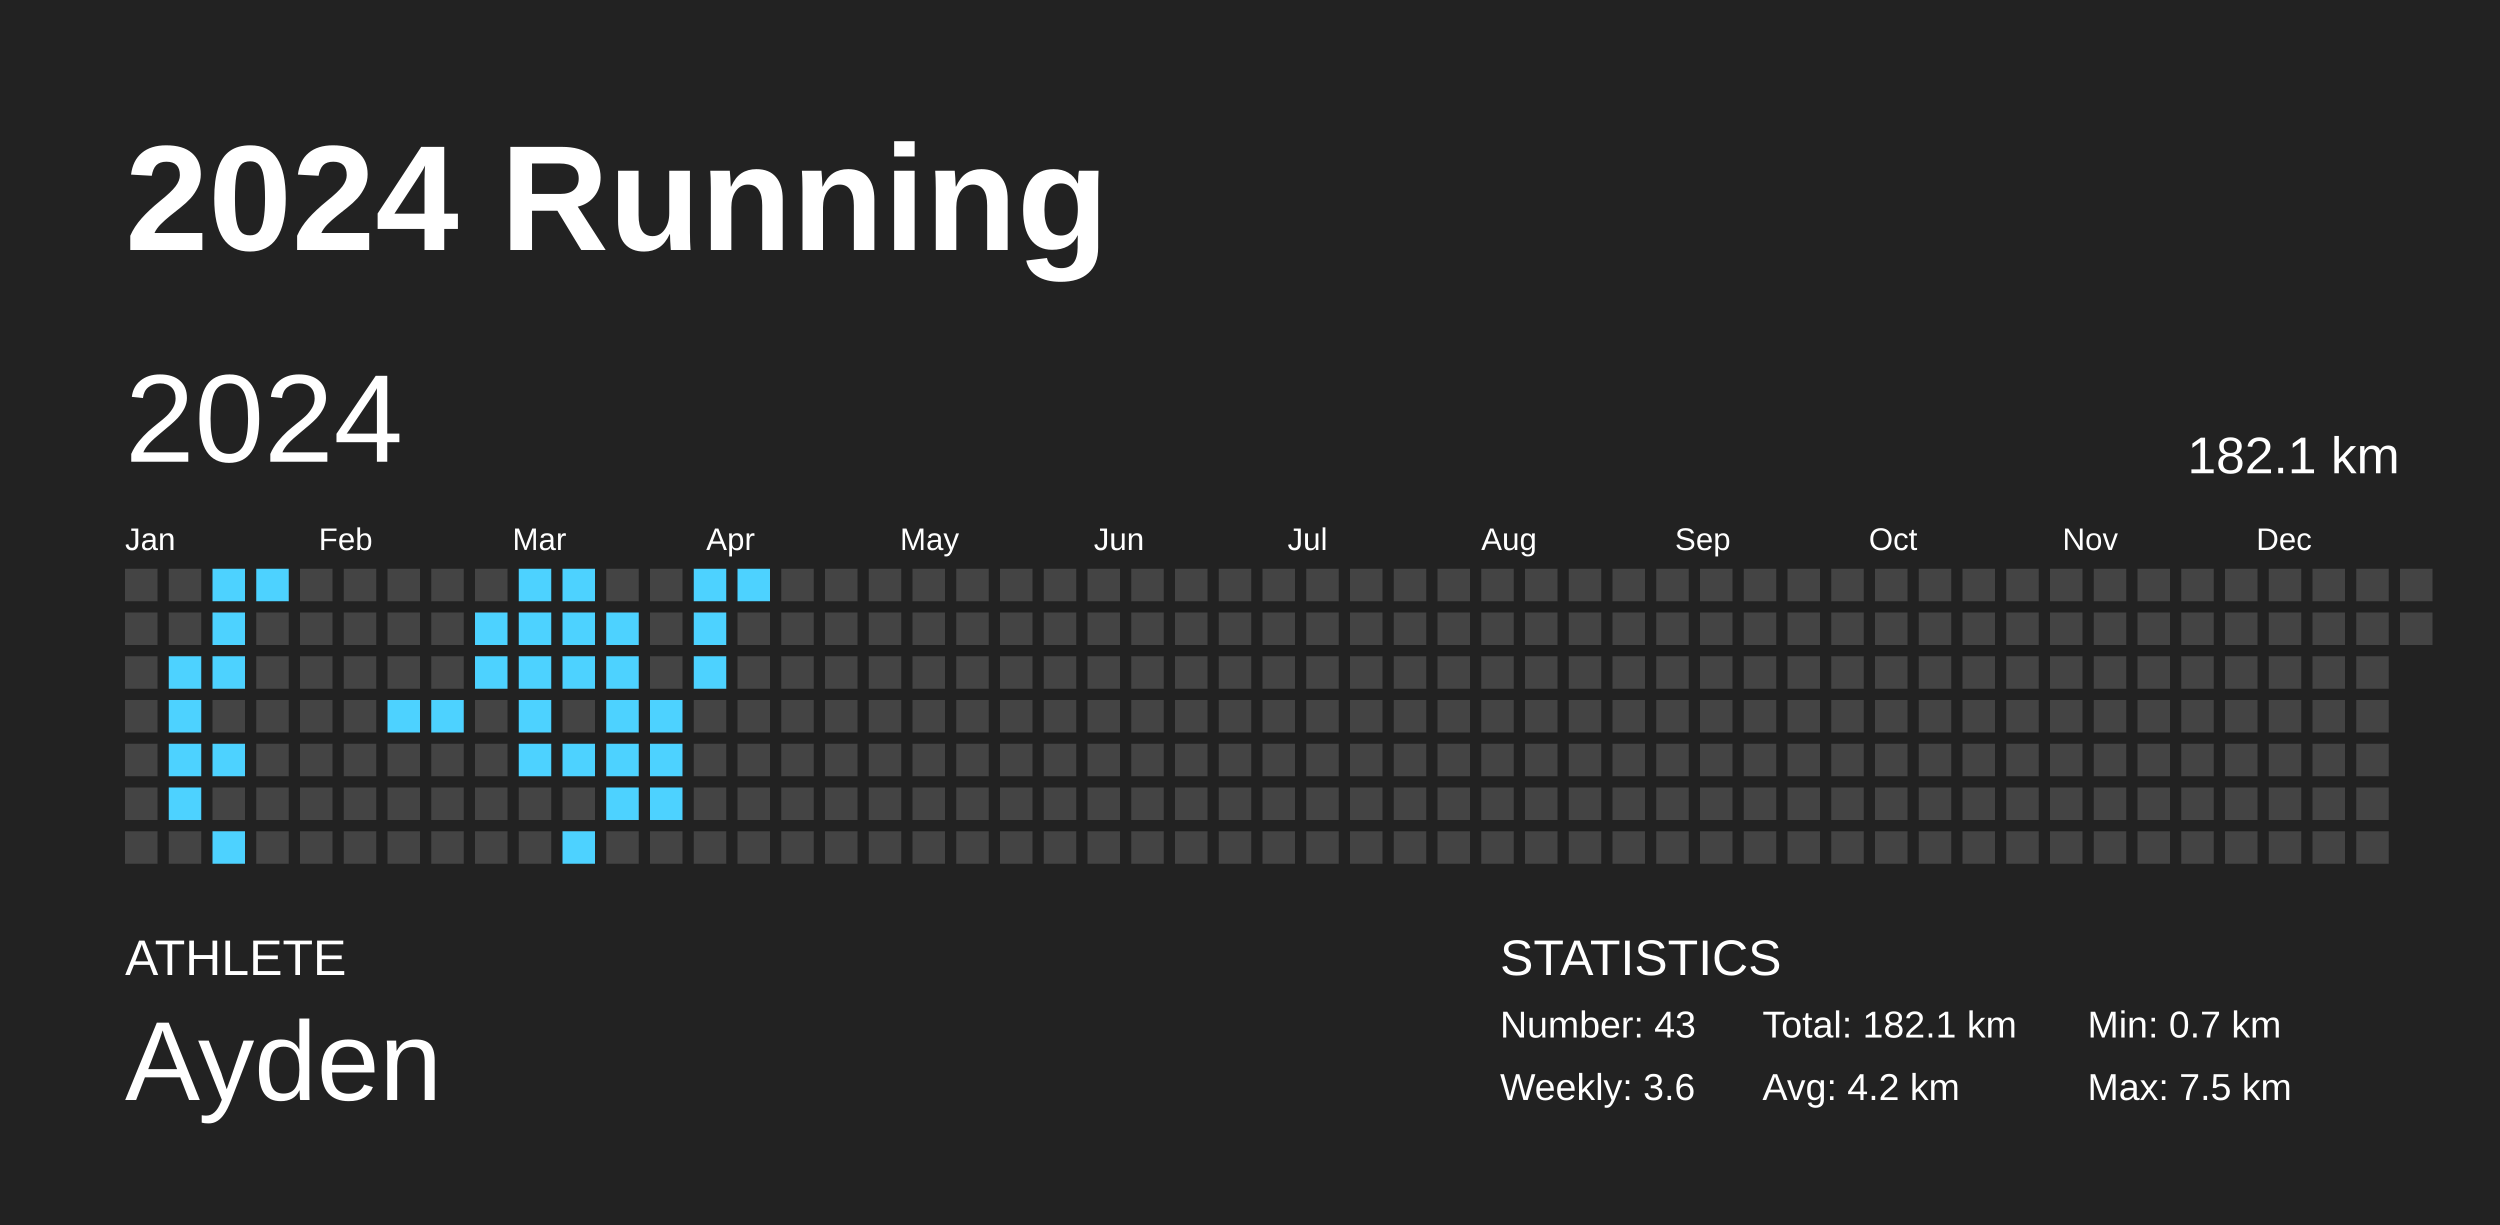
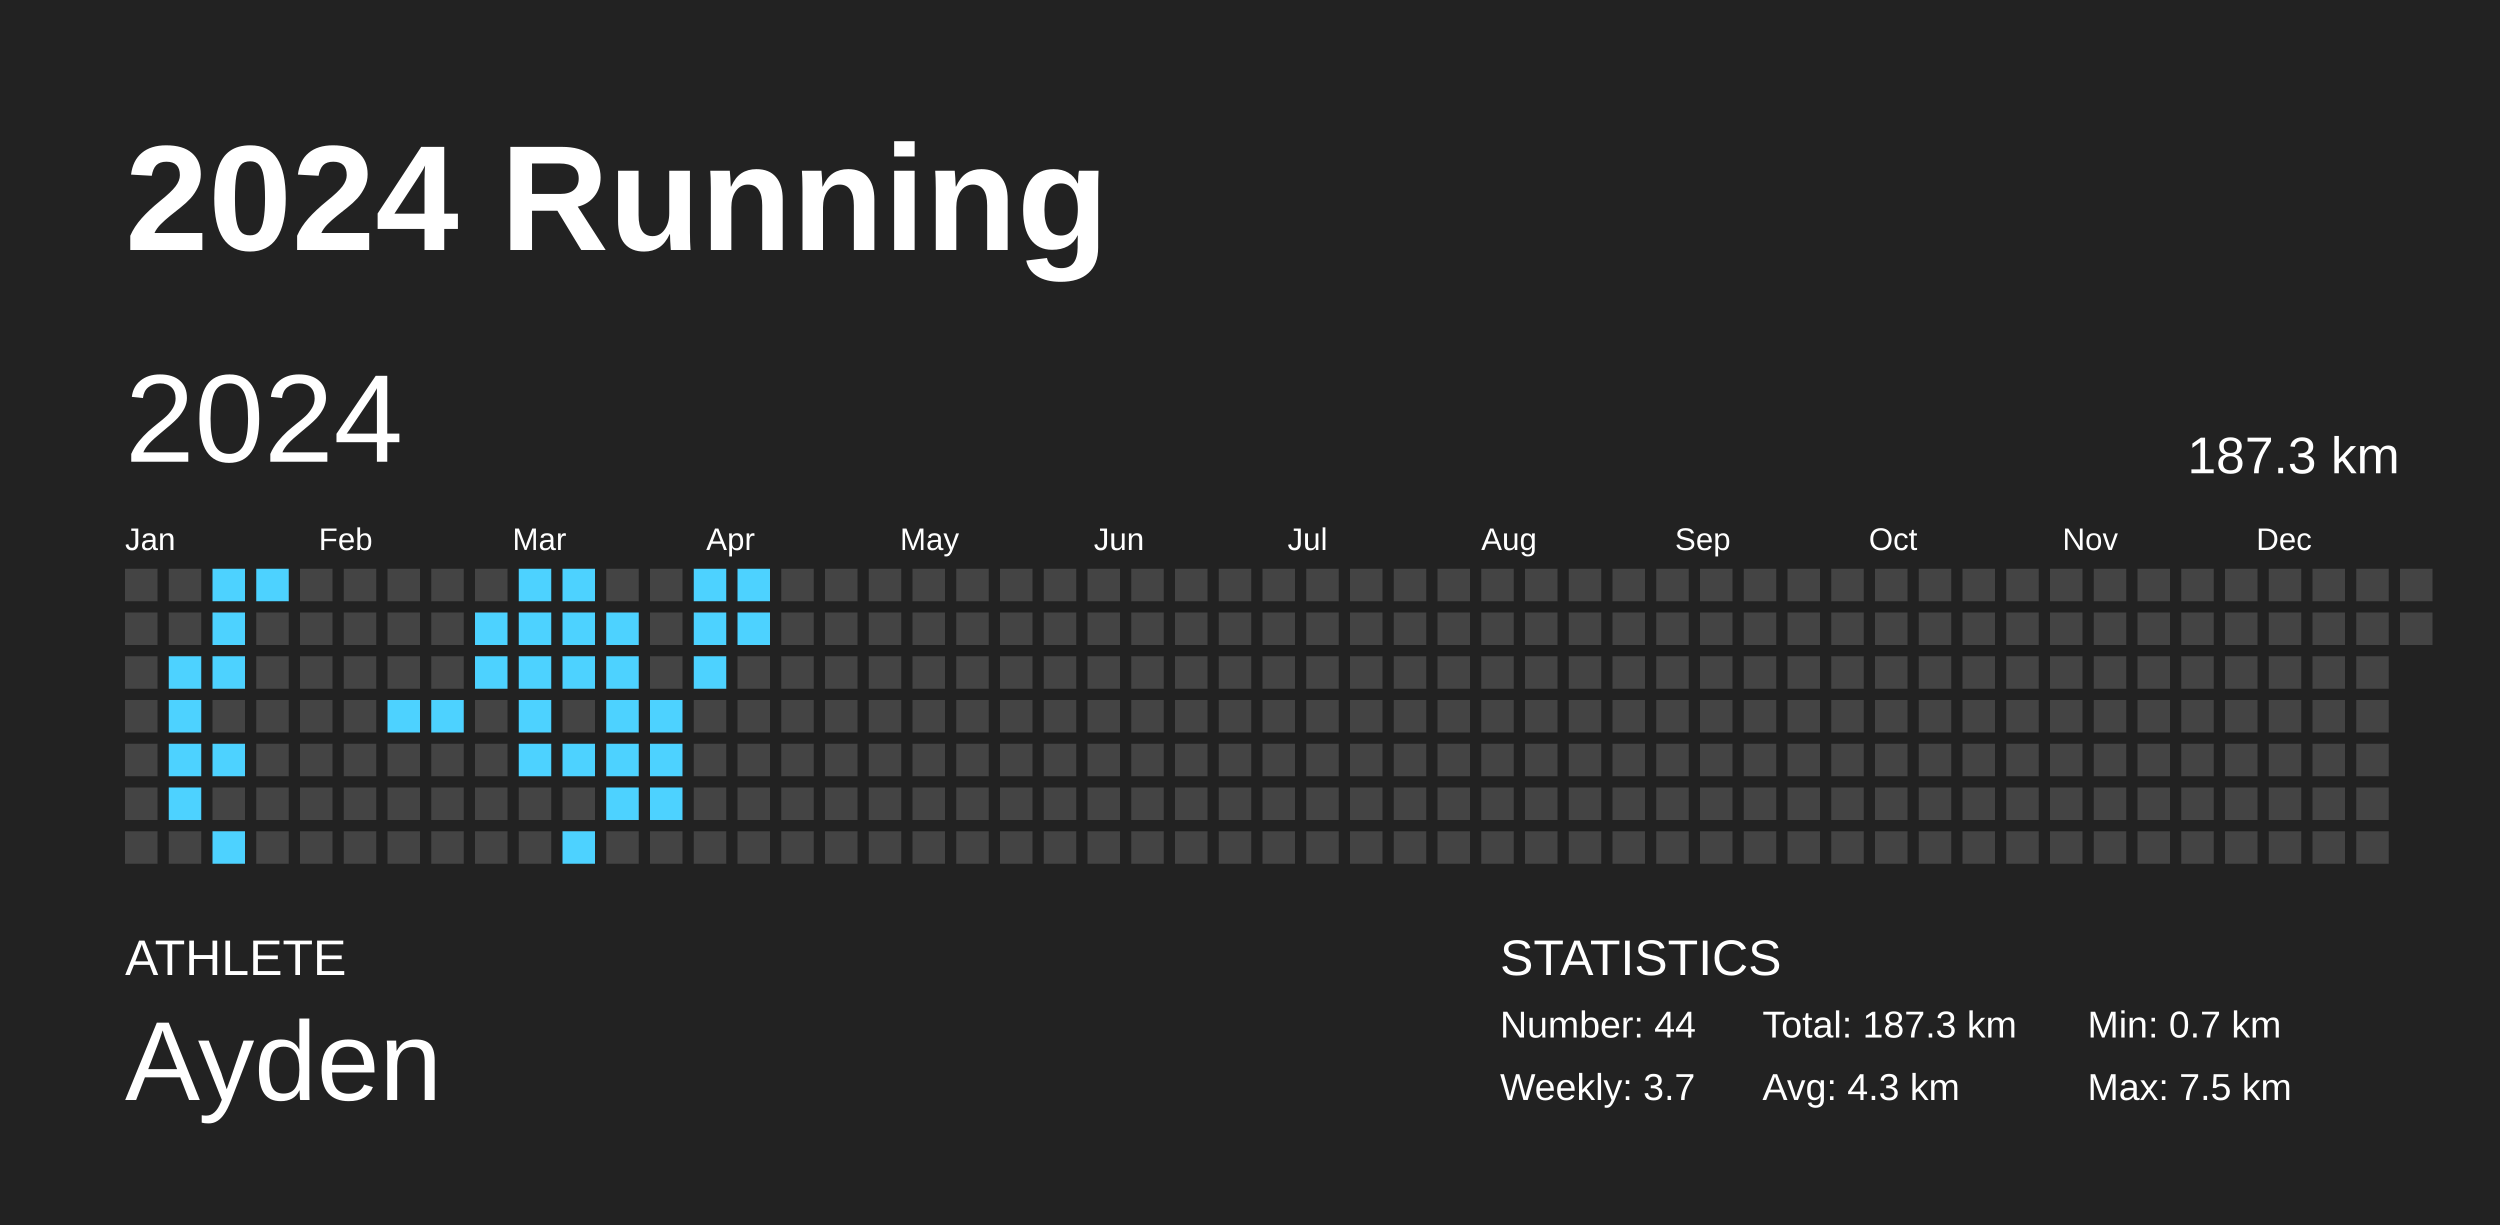
<svg xmlns="http://www.w3.org/2000/svg" baseProfile="full" height="98mm" version="1.1" viewBox="0,0,200,98" width="200mm">
  <defs />
  <rect fill="#222222" height="98" width="200" x="0" y="0" />
  <text fill="#FFFFFF" style="font-size:12px; font-family:Arial; font-weight:bold;" x="10" y="20">2024 Running</text>
  <text fill="#FFFFFF" style="font-size:4px; font-family:Arial" x="10" y="78">ATHLETE</text>
  <text fill="#FFFFFF" style="font-size:9px; font-family:Arial" x="10" y="88">Ayden</text>
  <text fill="#FFFFFF" style="font-size:4px; font-family:Arial" x="120" y="78">STATISTICS</text>
-   <text fill="#FFFFFF" style="font-size:3px; font-family:Arial" x="120" y="83">Number: 43</text>
-   <text fill="#FFFFFF" style="font-size:3px; font-family:Arial" x="120" y="88">Weekly: 3.6</text>
-   <text fill="#FFFFFF" style="font-size:3px; font-family:Arial" x="141" y="83">Total: 182.1 km</text>
-   <text fill="#FFFFFF" style="font-size:3px; font-family:Arial" x="141" y="88">Avg: 4.2 km</text>
+   <text fill="#FFFFFF" style="font-size:3px; font-family:Arial" x="120" y="83">Number: 44</text>
+   <text fill="#FFFFFF" style="font-size:3px; font-family:Arial" x="120" y="88">Weekly: 3.7</text>
+   <text fill="#FFFFFF" style="font-size:3px; font-family:Arial" x="141" y="83">Total: 187.3 km</text>
+   <text fill="#FFFFFF" style="font-size:3px; font-family:Arial" x="141" y="88">Avg: 4.3 km</text>
  <text fill="#FFFFFF" style="font-size:3px; font-family:Arial" x="167" y="83">Min: 0.7 km</text>
  <text fill="#FFFFFF" style="font-size:3px; font-family:Arial" x="167" y="88">Max: 7.5 km</text>
  <text dominant-baseline="hanging" fill="#FFFFFF" style="font-size:10.0px; font-family:Arial;" x="10" y="30">2024</text>
-   <text dominant-baseline="hanging" fill="#FFFFFF" style="font-size:4.125px; font-family:Arial;" x="175" y="35">182.1 km</text>
+   <text dominant-baseline="hanging" fill="#FFFFFF" style="font-size:4.125px; font-family:Arial;" x="175" y="35">187.3 km</text>
  <text fill="#FFFFFF" style="font-size:2.5px; font-family:Arial" x="10.0" y="44">Jan</text>
  <text fill="#FFFFFF" style="font-size:2.5px; font-family:Arial" x="25.5" y="44">Feb</text>
  <text fill="#FFFFFF" style="font-size:2.5px; font-family:Arial" x="41.0" y="44">Mar</text>
  <text fill="#FFFFFF" style="font-size:2.5px; font-family:Arial" x="56.5" y="44">Apr</text>
  <text fill="#FFFFFF" style="font-size:2.5px; font-family:Arial" x="72.0" y="44">May</text>
  <text fill="#FFFFFF" style="font-size:2.5px; font-family:Arial" x="87.5" y="44">Jun</text>
  <text fill="#FFFFFF" style="font-size:2.5px; font-family:Arial" x="103.0" y="44">Jul</text>
  <text fill="#FFFFFF" style="font-size:2.5px; font-family:Arial" x="118.5" y="44">Aug</text>
  <text fill="#FFFFFF" style="font-size:2.5px; font-family:Arial" x="134.0" y="44">Sep</text>
  <text fill="#FFFFFF" style="font-size:2.5px; font-family:Arial" x="149.5" y="44">Oct</text>
  <text fill="#FFFFFF" style="font-size:2.5px; font-family:Arial" x="165.0" y="44">Nov</text>
  <text fill="#FFFFFF" style="font-size:2.5px; font-family:Arial" x="180.5" y="44">Dec</text>
  <rect fill="#444444" height="2.6" width="2.6" x="10.0" y="45.5" />
  <rect fill="#444444" height="2.6" width="2.6" x="10.0" y="49.0" />
  <rect fill="#444444" height="2.6" width="2.6" x="10.0" y="52.5" />
  <rect fill="#444444" height="2.6" width="2.6" x="10.0" y="56.0" />
  <rect fill="#444444" height="2.6" width="2.6" x="10.0" y="59.5" />
  <rect fill="#444444" height="2.6" width="2.6" x="10.0" y="63.0" />
  <rect fill="#444444" height="2.6" width="2.6" x="10.0" y="66.5" />
  <rect fill="#444444" height="2.6" width="2.6" x="13.5" y="45.5" />
  <rect fill="#444444" height="2.6" width="2.6" x="13.5" y="49.0" />
  <rect fill="#4dd2ff" height="2.6" width="2.6" x="13.5" y="52.5" />
  <rect fill="#4dd2ff" height="2.6" width="2.6" x="13.5" y="56.0" />
  <rect fill="#4dd2ff" height="2.6" width="2.6" x="13.5" y="59.5" />
  <rect fill="#4dd2ff" height="2.6" width="2.6" x="13.5" y="63.0" />
  <rect fill="#444444" height="2.6" width="2.6" x="13.5" y="66.5" />
  <rect fill="#4dd2ff" height="2.6" width="2.6" x="17.0" y="45.5" />
  <rect fill="#4dd2ff" height="2.6" width="2.6" x="17.0" y="49.0" />
  <rect fill="#4dd2ff" height="2.6" width="2.6" x="17.0" y="52.5" />
  <rect fill="#444444" height="2.6" width="2.6" x="17.0" y="56.0" />
  <rect fill="#4dd2ff" height="2.6" width="2.6" x="17.0" y="59.5" />
  <rect fill="#444444" height="2.6" width="2.6" x="17.0" y="63.0" />
  <rect fill="#4dd2ff" height="2.6" width="2.6" x="17.0" y="66.5" />
  <rect fill="#4dd2ff" height="2.6" width="2.6" x="20.5" y="45.5" />
  <rect fill="#444444" height="2.6" width="2.6" x="20.5" y="49.0" />
  <rect fill="#444444" height="2.6" width="2.6" x="20.5" y="52.5" />
  <rect fill="#444444" height="2.6" width="2.6" x="20.5" y="56.0" />
  <rect fill="#444444" height="2.6" width="2.6" x="20.5" y="59.5" />
  <rect fill="#444444" height="2.6" width="2.6" x="20.5" y="63.0" />
  <rect fill="#444444" height="2.6" width="2.6" x="20.5" y="66.5" />
  <rect fill="#444444" height="2.6" width="2.6" x="24.0" y="45.5" />
  <rect fill="#444444" height="2.6" width="2.6" x="24.0" y="49.0" />
  <rect fill="#444444" height="2.6" width="2.6" x="24.0" y="52.5" />
  <rect fill="#444444" height="2.6" width="2.6" x="24.0" y="56.0" />
  <rect fill="#444444" height="2.6" width="2.6" x="24.0" y="59.5" />
  <rect fill="#444444" height="2.6" width="2.6" x="24.0" y="63.0" />
  <rect fill="#444444" height="2.6" width="2.6" x="24.0" y="66.5" />
  <rect fill="#444444" height="2.6" width="2.6" x="27.5" y="45.5" />
  <rect fill="#444444" height="2.6" width="2.6" x="27.5" y="49.0" />
  <rect fill="#444444" height="2.6" width="2.6" x="27.5" y="52.5" />
  <rect fill="#444444" height="2.6" width="2.6" x="27.5" y="56.0" />
  <rect fill="#444444" height="2.6" width="2.6" x="27.5" y="59.5" />
  <rect fill="#444444" height="2.6" width="2.6" x="27.5" y="63.0" />
  <rect fill="#444444" height="2.6" width="2.6" x="27.5" y="66.5" />
  <rect fill="#444444" height="2.6" width="2.6" x="31.0" y="45.5" />
  <rect fill="#444444" height="2.6" width="2.6" x="31.0" y="49.0" />
  <rect fill="#444444" height="2.6" width="2.6" x="31.0" y="52.5" />
  <rect fill="#4dd2ff" height="2.6" width="2.6" x="31.0" y="56.0" />
  <rect fill="#444444" height="2.6" width="2.6" x="31.0" y="59.5" />
  <rect fill="#444444" height="2.6" width="2.6" x="31.0" y="63.0" />
  <rect fill="#444444" height="2.6" width="2.6" x="31.0" y="66.5" />
  <rect fill="#444444" height="2.6" width="2.6" x="34.5" y="45.5" />
  <rect fill="#444444" height="2.6" width="2.6" x="34.5" y="49.0" />
  <rect fill="#444444" height="2.6" width="2.6" x="34.5" y="52.5" />
  <rect fill="#4dd2ff" height="2.6" width="2.6" x="34.5" y="56.0" />
  <rect fill="#444444" height="2.6" width="2.6" x="34.5" y="59.5" />
  <rect fill="#444444" height="2.6" width="2.6" x="34.5" y="63.0" />
  <rect fill="#444444" height="2.6" width="2.6" x="34.5" y="66.5" />
  <rect fill="#444444" height="2.6" width="2.6" x="38.0" y="45.5" />
  <rect fill="#4dd2ff" height="2.6" width="2.6" x="38.0" y="49.0" />
  <rect fill="#4dd2ff" height="2.6" width="2.6" x="38.0" y="52.5" />
  <rect fill="#444444" height="2.6" width="2.6" x="38.0" y="56.0" />
  <rect fill="#444444" height="2.6" width="2.6" x="38.0" y="59.5" />
  <rect fill="#444444" height="2.6" width="2.6" x="38.0" y="63.0" />
  <rect fill="#444444" height="2.6" width="2.6" x="38.0" y="66.5" />
  <rect fill="#4dd2ff" height="2.6" width="2.6" x="41.5" y="45.5" />
  <rect fill="#4dd2ff" height="2.6" width="2.6" x="41.5" y="49.0" />
  <rect fill="#4dd2ff" height="2.6" width="2.6" x="41.5" y="52.5" />
  <rect fill="#4dd2ff" height="2.6" width="2.6" x="41.5" y="56.0" />
  <rect fill="#4dd2ff" height="2.6" width="2.6" x="41.5" y="59.5" />
  <rect fill="#444444" height="2.6" width="2.6" x="41.5" y="63.0" />
  <rect fill="#444444" height="2.6" width="2.6" x="41.5" y="66.5" />
  <rect fill="#4dd2ff" height="2.6" width="2.6" x="45.0" y="45.5" />
  <rect fill="#4dd2ff" height="2.6" width="2.6" x="45.0" y="49.0" />
  <rect fill="#4dd2ff" height="2.6" width="2.6" x="45.0" y="52.5" />
  <rect fill="#444444" height="2.6" width="2.6" x="45.0" y="56.0" />
  <rect fill="#4dd2ff" height="2.6" width="2.6" x="45.0" y="59.5" />
  <rect fill="#444444" height="2.6" width="2.6" x="45.0" y="63.0" />
  <rect fill="#4dd2ff" height="2.6" width="2.6" x="45.0" y="66.5" />
  <rect fill="#444444" height="2.6" width="2.6" x="48.5" y="45.5" />
  <rect fill="#4dd2ff" height="2.6" width="2.6" x="48.5" y="49.0" />
  <rect fill="#4dd2ff" height="2.6" width="2.6" x="48.5" y="52.5" />
  <rect fill="#4dd2ff" height="2.6" width="2.6" x="48.5" y="56.0" />
  <rect fill="#4dd2ff" height="2.6" width="2.6" x="48.5" y="59.5" />
  <rect fill="#4dd2ff" height="2.6" width="2.6" x="48.5" y="63.0" />
  <rect fill="#444444" height="2.6" width="2.6" x="48.5" y="66.5" />
  <rect fill="#444444" height="2.6" width="2.6" x="52.0" y="45.5" />
  <rect fill="#444444" height="2.6" width="2.6" x="52.0" y="49.0" />
  <rect fill="#444444" height="2.6" width="2.6" x="52.0" y="52.5" />
  <rect fill="#4dd2ff" height="2.6" width="2.6" x="52.0" y="56.0" />
  <rect fill="#4dd2ff" height="2.6" width="2.6" x="52.0" y="59.5" />
  <rect fill="#4dd2ff" height="2.6" width="2.6" x="52.0" y="63.0" />
  <rect fill="#444444" height="2.6" width="2.6" x="52.0" y="66.5" />
  <rect fill="#4dd2ff" height="2.6" width="2.6" x="55.5" y="45.5" />
  <rect fill="#4dd2ff" height="2.6" width="2.6" x="55.5" y="49.0" />
  <rect fill="#4dd2ff" height="2.6" width="2.6" x="55.5" y="52.5" />
  <rect fill="#444444" height="2.6" width="2.6" x="55.5" y="56.0" />
  <rect fill="#444444" height="2.6" width="2.6" x="55.5" y="59.5" />
  <rect fill="#444444" height="2.6" width="2.6" x="55.5" y="63.0" />
  <rect fill="#444444" height="2.6" width="2.6" x="55.5" y="66.5" />
  <rect fill="#4dd2ff" height="2.6" width="2.6" x="59.0" y="45.5" />
-   <rect fill="#444444" height="2.6" width="2.6" x="59.0" y="49.0" />
+   <rect fill="#4dd2ff" height="2.6" width="2.6" x="59.0" y="49.0" />
  <rect fill="#444444" height="2.6" width="2.6" x="59.0" y="52.5" />
  <rect fill="#444444" height="2.6" width="2.6" x="59.0" y="56.0" />
  <rect fill="#444444" height="2.6" width="2.6" x="59.0" y="59.5" />
  <rect fill="#444444" height="2.6" width="2.6" x="59.0" y="63.0" />
  <rect fill="#444444" height="2.6" width="2.6" x="59.0" y="66.5" />
  <rect fill="#444444" height="2.6" width="2.6" x="62.5" y="45.5" />
  <rect fill="#444444" height="2.6" width="2.6" x="62.5" y="49.0" />
  <rect fill="#444444" height="2.6" width="2.6" x="62.5" y="52.5" />
  <rect fill="#444444" height="2.6" width="2.6" x="62.5" y="56.0" />
  <rect fill="#444444" height="2.6" width="2.6" x="62.5" y="59.5" />
  <rect fill="#444444" height="2.6" width="2.6" x="62.5" y="63.0" />
  <rect fill="#444444" height="2.6" width="2.6" x="62.5" y="66.5" />
  <rect fill="#444444" height="2.6" width="2.6" x="66.0" y="45.5" />
  <rect fill="#444444" height="2.6" width="2.6" x="66.0" y="49.0" />
  <rect fill="#444444" height="2.6" width="2.6" x="66.0" y="52.5" />
  <rect fill="#444444" height="2.6" width="2.6" x="66.0" y="56.0" />
  <rect fill="#444444" height="2.6" width="2.6" x="66.0" y="59.5" />
  <rect fill="#444444" height="2.6" width="2.6" x="66.0" y="63.0" />
  <rect fill="#444444" height="2.6" width="2.6" x="66.0" y="66.5" />
  <rect fill="#444444" height="2.6" width="2.6" x="69.5" y="45.5" />
  <rect fill="#444444" height="2.6" width="2.6" x="69.5" y="49.0" />
  <rect fill="#444444" height="2.6" width="2.6" x="69.5" y="52.5" />
  <rect fill="#444444" height="2.6" width="2.6" x="69.5" y="56.0" />
  <rect fill="#444444" height="2.6" width="2.6" x="69.5" y="59.5" />
  <rect fill="#444444" height="2.6" width="2.6" x="69.5" y="63.0" />
  <rect fill="#444444" height="2.6" width="2.6" x="69.5" y="66.5" />
  <rect fill="#444444" height="2.6" width="2.6" x="73.0" y="45.5" />
  <rect fill="#444444" height="2.6" width="2.6" x="73.0" y="49.0" />
  <rect fill="#444444" height="2.6" width="2.6" x="73.0" y="52.5" />
  <rect fill="#444444" height="2.6" width="2.6" x="73.0" y="56.0" />
  <rect fill="#444444" height="2.6" width="2.6" x="73.0" y="59.5" />
  <rect fill="#444444" height="2.6" width="2.6" x="73.0" y="63.0" />
  <rect fill="#444444" height="2.6" width="2.6" x="73.0" y="66.5" />
  <rect fill="#444444" height="2.6" width="2.6" x="76.5" y="45.5" />
  <rect fill="#444444" height="2.6" width="2.6" x="76.5" y="49.0" />
  <rect fill="#444444" height="2.6" width="2.6" x="76.5" y="52.5" />
  <rect fill="#444444" height="2.6" width="2.6" x="76.5" y="56.0" />
  <rect fill="#444444" height="2.6" width="2.6" x="76.5" y="59.5" />
  <rect fill="#444444" height="2.6" width="2.6" x="76.5" y="63.0" />
  <rect fill="#444444" height="2.6" width="2.6" x="76.5" y="66.5" />
  <rect fill="#444444" height="2.6" width="2.6" x="80.0" y="45.5" />
  <rect fill="#444444" height="2.6" width="2.6" x="80.0" y="49.0" />
  <rect fill="#444444" height="2.6" width="2.6" x="80.0" y="52.5" />
  <rect fill="#444444" height="2.6" width="2.6" x="80.0" y="56.0" />
  <rect fill="#444444" height="2.6" width="2.6" x="80.0" y="59.5" />
  <rect fill="#444444" height="2.6" width="2.6" x="80.0" y="63.0" />
  <rect fill="#444444" height="2.6" width="2.6" x="80.0" y="66.5" />
  <rect fill="#444444" height="2.6" width="2.6" x="83.5" y="45.5" />
  <rect fill="#444444" height="2.6" width="2.6" x="83.5" y="49.0" />
  <rect fill="#444444" height="2.6" width="2.6" x="83.5" y="52.5" />
  <rect fill="#444444" height="2.6" width="2.6" x="83.5" y="56.0" />
  <rect fill="#444444" height="2.6" width="2.6" x="83.5" y="59.5" />
  <rect fill="#444444" height="2.6" width="2.6" x="83.5" y="63.0" />
  <rect fill="#444444" height="2.6" width="2.6" x="83.5" y="66.5" />
  <rect fill="#444444" height="2.6" width="2.6" x="87.0" y="45.5" />
  <rect fill="#444444" height="2.6" width="2.6" x="87.0" y="49.0" />
  <rect fill="#444444" height="2.6" width="2.6" x="87.0" y="52.5" />
  <rect fill="#444444" height="2.6" width="2.6" x="87.0" y="56.0" />
  <rect fill="#444444" height="2.6" width="2.6" x="87.0" y="59.5" />
  <rect fill="#444444" height="2.6" width="2.6" x="87.0" y="63.0" />
  <rect fill="#444444" height="2.6" width="2.6" x="87.0" y="66.5" />
  <rect fill="#444444" height="2.6" width="2.6" x="90.5" y="45.5" />
  <rect fill="#444444" height="2.6" width="2.6" x="90.5" y="49.0" />
  <rect fill="#444444" height="2.6" width="2.6" x="90.5" y="52.5" />
  <rect fill="#444444" height="2.6" width="2.6" x="90.5" y="56.0" />
  <rect fill="#444444" height="2.6" width="2.6" x="90.5" y="59.5" />
  <rect fill="#444444" height="2.6" width="2.6" x="90.5" y="63.0" />
  <rect fill="#444444" height="2.6" width="2.6" x="90.5" y="66.5" />
  <rect fill="#444444" height="2.6" width="2.6" x="94.0" y="45.5" />
  <rect fill="#444444" height="2.6" width="2.6" x="94.0" y="49.0" />
  <rect fill="#444444" height="2.6" width="2.6" x="94.0" y="52.5" />
  <rect fill="#444444" height="2.6" width="2.6" x="94.0" y="56.0" />
  <rect fill="#444444" height="2.6" width="2.6" x="94.0" y="59.5" />
  <rect fill="#444444" height="2.6" width="2.6" x="94.0" y="63.0" />
  <rect fill="#444444" height="2.6" width="2.6" x="94.0" y="66.5" />
  <rect fill="#444444" height="2.6" width="2.6" x="97.5" y="45.5" />
  <rect fill="#444444" height="2.6" width="2.6" x="97.5" y="49.0" />
  <rect fill="#444444" height="2.6" width="2.6" x="97.5" y="52.5" />
  <rect fill="#444444" height="2.6" width="2.6" x="97.5" y="56.0" />
  <rect fill="#444444" height="2.6" width="2.6" x="97.5" y="59.5" />
  <rect fill="#444444" height="2.6" width="2.6" x="97.5" y="63.0" />
  <rect fill="#444444" height="2.6" width="2.6" x="97.5" y="66.5" />
  <rect fill="#444444" height="2.6" width="2.6" x="101.0" y="45.5" />
  <rect fill="#444444" height="2.6" width="2.6" x="101.0" y="49.0" />
  <rect fill="#444444" height="2.6" width="2.6" x="101.0" y="52.5" />
  <rect fill="#444444" height="2.6" width="2.6" x="101.0" y="56.0" />
  <rect fill="#444444" height="2.6" width="2.6" x="101.0" y="59.5" />
  <rect fill="#444444" height="2.6" width="2.6" x="101.0" y="63.0" />
  <rect fill="#444444" height="2.6" width="2.6" x="101.0" y="66.5" />
  <rect fill="#444444" height="2.6" width="2.6" x="104.5" y="45.5" />
  <rect fill="#444444" height="2.6" width="2.6" x="104.5" y="49.0" />
  <rect fill="#444444" height="2.6" width="2.6" x="104.5" y="52.5" />
  <rect fill="#444444" height="2.6" width="2.6" x="104.5" y="56.0" />
  <rect fill="#444444" height="2.6" width="2.6" x="104.5" y="59.5" />
  <rect fill="#444444" height="2.6" width="2.6" x="104.5" y="63.0" />
  <rect fill="#444444" height="2.6" width="2.6" x="104.5" y="66.5" />
  <rect fill="#444444" height="2.6" width="2.6" x="108.0" y="45.5" />
  <rect fill="#444444" height="2.6" width="2.6" x="108.0" y="49.0" />
  <rect fill="#444444" height="2.6" width="2.6" x="108.0" y="52.5" />
  <rect fill="#444444" height="2.6" width="2.6" x="108.0" y="56.0" />
  <rect fill="#444444" height="2.6" width="2.6" x="108.0" y="59.5" />
  <rect fill="#444444" height="2.6" width="2.6" x="108.0" y="63.0" />
  <rect fill="#444444" height="2.6" width="2.6" x="108.0" y="66.5" />
  <rect fill="#444444" height="2.6" width="2.6" x="111.5" y="45.5" />
  <rect fill="#444444" height="2.6" width="2.6" x="111.5" y="49.0" />
  <rect fill="#444444" height="2.6" width="2.6" x="111.5" y="52.5" />
  <rect fill="#444444" height="2.6" width="2.6" x="111.5" y="56.0" />
  <rect fill="#444444" height="2.6" width="2.6" x="111.5" y="59.5" />
  <rect fill="#444444" height="2.6" width="2.6" x="111.5" y="63.0" />
  <rect fill="#444444" height="2.6" width="2.6" x="111.5" y="66.5" />
  <rect fill="#444444" height="2.6" width="2.6" x="115.0" y="45.5" />
  <rect fill="#444444" height="2.6" width="2.6" x="115.0" y="49.0" />
  <rect fill="#444444" height="2.6" width="2.6" x="115.0" y="52.5" />
  <rect fill="#444444" height="2.6" width="2.6" x="115.0" y="56.0" />
  <rect fill="#444444" height="2.6" width="2.6" x="115.0" y="59.5" />
  <rect fill="#444444" height="2.6" width="2.6" x="115.0" y="63.0" />
  <rect fill="#444444" height="2.6" width="2.6" x="115.0" y="66.5" />
  <rect fill="#444444" height="2.6" width="2.6" x="118.5" y="45.5" />
  <rect fill="#444444" height="2.6" width="2.6" x="118.5" y="49.0" />
  <rect fill="#444444" height="2.6" width="2.6" x="118.5" y="52.5" />
  <rect fill="#444444" height="2.6" width="2.6" x="118.5" y="56.0" />
  <rect fill="#444444" height="2.6" width="2.6" x="118.5" y="59.5" />
  <rect fill="#444444" height="2.6" width="2.6" x="118.5" y="63.0" />
  <rect fill="#444444" height="2.6" width="2.6" x="118.5" y="66.5" />
  <rect fill="#444444" height="2.6" width="2.6" x="122.0" y="45.5" />
  <rect fill="#444444" height="2.6" width="2.6" x="122.0" y="49.0" />
  <rect fill="#444444" height="2.6" width="2.6" x="122.0" y="52.5" />
  <rect fill="#444444" height="2.6" width="2.6" x="122.0" y="56.0" />
  <rect fill="#444444" height="2.6" width="2.6" x="122.0" y="59.5" />
  <rect fill="#444444" height="2.6" width="2.6" x="122.0" y="63.0" />
  <rect fill="#444444" height="2.6" width="2.6" x="122.0" y="66.5" />
  <rect fill="#444444" height="2.6" width="2.6" x="125.5" y="45.5" />
  <rect fill="#444444" height="2.6" width="2.6" x="125.5" y="49.0" />
  <rect fill="#444444" height="2.6" width="2.6" x="125.5" y="52.5" />
  <rect fill="#444444" height="2.6" width="2.6" x="125.5" y="56.0" />
  <rect fill="#444444" height="2.6" width="2.6" x="125.5" y="59.5" />
  <rect fill="#444444" height="2.6" width="2.6" x="125.5" y="63.0" />
  <rect fill="#444444" height="2.6" width="2.6" x="125.5" y="66.5" />
  <rect fill="#444444" height="2.6" width="2.6" x="129.0" y="45.5" />
  <rect fill="#444444" height="2.6" width="2.6" x="129.0" y="49.0" />
  <rect fill="#444444" height="2.6" width="2.6" x="129.0" y="52.5" />
  <rect fill="#444444" height="2.6" width="2.6" x="129.0" y="56.0" />
  <rect fill="#444444" height="2.6" width="2.6" x="129.0" y="59.5" />
  <rect fill="#444444" height="2.6" width="2.6" x="129.0" y="63.0" />
  <rect fill="#444444" height="2.6" width="2.6" x="129.0" y="66.5" />
  <rect fill="#444444" height="2.6" width="2.6" x="132.5" y="45.5" />
  <rect fill="#444444" height="2.6" width="2.6" x="132.5" y="49.0" />
  <rect fill="#444444" height="2.6" width="2.6" x="132.5" y="52.5" />
  <rect fill="#444444" height="2.6" width="2.6" x="132.5" y="56.0" />
  <rect fill="#444444" height="2.6" width="2.6" x="132.5" y="59.5" />
  <rect fill="#444444" height="2.6" width="2.6" x="132.5" y="63.0" />
  <rect fill="#444444" height="2.6" width="2.6" x="132.5" y="66.5" />
  <rect fill="#444444" height="2.6" width="2.6" x="136.0" y="45.5" />
  <rect fill="#444444" height="2.6" width="2.6" x="136.0" y="49.0" />
  <rect fill="#444444" height="2.6" width="2.6" x="136.0" y="52.5" />
  <rect fill="#444444" height="2.6" width="2.6" x="136.0" y="56.0" />
  <rect fill="#444444" height="2.6" width="2.6" x="136.0" y="59.5" />
  <rect fill="#444444" height="2.6" width="2.6" x="136.0" y="63.0" />
  <rect fill="#444444" height="2.6" width="2.6" x="136.0" y="66.5" />
  <rect fill="#444444" height="2.6" width="2.6" x="139.5" y="45.5" />
  <rect fill="#444444" height="2.6" width="2.6" x="139.5" y="49.0" />
  <rect fill="#444444" height="2.6" width="2.6" x="139.5" y="52.5" />
  <rect fill="#444444" height="2.6" width="2.6" x="139.5" y="56.0" />
  <rect fill="#444444" height="2.6" width="2.6" x="139.5" y="59.5" />
  <rect fill="#444444" height="2.6" width="2.6" x="139.5" y="63.0" />
  <rect fill="#444444" height="2.6" width="2.6" x="139.5" y="66.5" />
  <rect fill="#444444" height="2.6" width="2.6" x="143.0" y="45.5" />
  <rect fill="#444444" height="2.6" width="2.6" x="143.0" y="49.0" />
  <rect fill="#444444" height="2.6" width="2.6" x="143.0" y="52.5" />
  <rect fill="#444444" height="2.6" width="2.6" x="143.0" y="56.0" />
  <rect fill="#444444" height="2.6" width="2.6" x="143.0" y="59.5" />
  <rect fill="#444444" height="2.6" width="2.6" x="143.0" y="63.0" />
  <rect fill="#444444" height="2.6" width="2.6" x="143.0" y="66.5" />
  <rect fill="#444444" height="2.6" width="2.6" x="146.5" y="45.5" />
  <rect fill="#444444" height="2.6" width="2.6" x="146.5" y="49.0" />
  <rect fill="#444444" height="2.6" width="2.6" x="146.5" y="52.5" />
  <rect fill="#444444" height="2.6" width="2.6" x="146.5" y="56.0" />
  <rect fill="#444444" height="2.6" width="2.6" x="146.5" y="59.5" />
  <rect fill="#444444" height="2.6" width="2.6" x="146.5" y="63.0" />
  <rect fill="#444444" height="2.6" width="2.6" x="146.5" y="66.5" />
  <rect fill="#444444" height="2.6" width="2.6" x="150.0" y="45.5" />
  <rect fill="#444444" height="2.6" width="2.6" x="150.0" y="49.0" />
  <rect fill="#444444" height="2.6" width="2.6" x="150.0" y="52.5" />
  <rect fill="#444444" height="2.6" width="2.6" x="150.0" y="56.0" />
  <rect fill="#444444" height="2.6" width="2.6" x="150.0" y="59.5" />
  <rect fill="#444444" height="2.6" width="2.6" x="150.0" y="63.0" />
  <rect fill="#444444" height="2.6" width="2.6" x="150.0" y="66.5" />
  <rect fill="#444444" height="2.6" width="2.6" x="153.5" y="45.5" />
  <rect fill="#444444" height="2.6" width="2.6" x="153.5" y="49.0" />
  <rect fill="#444444" height="2.6" width="2.6" x="153.5" y="52.5" />
  <rect fill="#444444" height="2.6" width="2.6" x="153.5" y="56.0" />
  <rect fill="#444444" height="2.6" width="2.6" x="153.5" y="59.5" />
  <rect fill="#444444" height="2.6" width="2.6" x="153.5" y="63.0" />
  <rect fill="#444444" height="2.6" width="2.6" x="153.5" y="66.5" />
  <rect fill="#444444" height="2.6" width="2.6" x="157.0" y="45.5" />
  <rect fill="#444444" height="2.6" width="2.6" x="157.0" y="49.0" />
  <rect fill="#444444" height="2.6" width="2.6" x="157.0" y="52.5" />
  <rect fill="#444444" height="2.6" width="2.6" x="157.0" y="56.0" />
  <rect fill="#444444" height="2.6" width="2.6" x="157.0" y="59.5" />
  <rect fill="#444444" height="2.6" width="2.6" x="157.0" y="63.0" />
  <rect fill="#444444" height="2.6" width="2.6" x="157.0" y="66.5" />
  <rect fill="#444444" height="2.6" width="2.6" x="160.5" y="45.5" />
  <rect fill="#444444" height="2.6" width="2.6" x="160.5" y="49.0" />
  <rect fill="#444444" height="2.6" width="2.6" x="160.5" y="52.5" />
  <rect fill="#444444" height="2.6" width="2.6" x="160.5" y="56.0" />
  <rect fill="#444444" height="2.6" width="2.6" x="160.5" y="59.5" />
  <rect fill="#444444" height="2.6" width="2.6" x="160.5" y="63.0" />
  <rect fill="#444444" height="2.6" width="2.6" x="160.5" y="66.5" />
  <rect fill="#444444" height="2.6" width="2.6" x="164.0" y="45.5" />
  <rect fill="#444444" height="2.6" width="2.6" x="164.0" y="49.0" />
  <rect fill="#444444" height="2.6" width="2.6" x="164.0" y="52.5" />
  <rect fill="#444444" height="2.6" width="2.6" x="164.0" y="56.0" />
  <rect fill="#444444" height="2.6" width="2.6" x="164.0" y="59.5" />
  <rect fill="#444444" height="2.6" width="2.6" x="164.0" y="63.0" />
  <rect fill="#444444" height="2.6" width="2.6" x="164.0" y="66.5" />
  <rect fill="#444444" height="2.6" width="2.6" x="167.5" y="45.5" />
  <rect fill="#444444" height="2.6" width="2.6" x="167.5" y="49.0" />
  <rect fill="#444444" height="2.6" width="2.6" x="167.5" y="52.5" />
  <rect fill="#444444" height="2.6" width="2.6" x="167.5" y="56.0" />
  <rect fill="#444444" height="2.6" width="2.6" x="167.5" y="59.5" />
  <rect fill="#444444" height="2.6" width="2.6" x="167.5" y="63.0" />
  <rect fill="#444444" height="2.6" width="2.6" x="167.5" y="66.5" />
  <rect fill="#444444" height="2.6" width="2.6" x="171.0" y="45.5" />
  <rect fill="#444444" height="2.6" width="2.6" x="171.0" y="49.0" />
  <rect fill="#444444" height="2.6" width="2.6" x="171.0" y="52.5" />
  <rect fill="#444444" height="2.6" width="2.6" x="171.0" y="56.0" />
  <rect fill="#444444" height="2.6" width="2.6" x="171.0" y="59.5" />
  <rect fill="#444444" height="2.6" width="2.6" x="171.0" y="63.0" />
  <rect fill="#444444" height="2.6" width="2.6" x="171.0" y="66.5" />
  <rect fill="#444444" height="2.6" width="2.6" x="174.5" y="45.5" />
  <rect fill="#444444" height="2.6" width="2.6" x="174.5" y="49.0" />
  <rect fill="#444444" height="2.6" width="2.6" x="174.5" y="52.5" />
  <rect fill="#444444" height="2.6" width="2.6" x="174.5" y="56.0" />
  <rect fill="#444444" height="2.6" width="2.6" x="174.5" y="59.5" />
  <rect fill="#444444" height="2.6" width="2.6" x="174.5" y="63.0" />
  <rect fill="#444444" height="2.6" width="2.6" x="174.5" y="66.5" />
  <rect fill="#444444" height="2.6" width="2.6" x="178.0" y="45.5" />
  <rect fill="#444444" height="2.6" width="2.6" x="178.0" y="49.0" />
  <rect fill="#444444" height="2.6" width="2.6" x="178.0" y="52.5" />
  <rect fill="#444444" height="2.6" width="2.6" x="178.0" y="56.0" />
  <rect fill="#444444" height="2.6" width="2.6" x="178.0" y="59.5" />
  <rect fill="#444444" height="2.6" width="2.6" x="178.0" y="63.0" />
  <rect fill="#444444" height="2.6" width="2.6" x="178.0" y="66.5" />
  <rect fill="#444444" height="2.6" width="2.6" x="181.5" y="45.5" />
  <rect fill="#444444" height="2.6" width="2.6" x="181.5" y="49.0" />
  <rect fill="#444444" height="2.6" width="2.6" x="181.5" y="52.5" />
  <rect fill="#444444" height="2.6" width="2.6" x="181.5" y="56.0" />
  <rect fill="#444444" height="2.6" width="2.6" x="181.5" y="59.5" />
  <rect fill="#444444" height="2.6" width="2.6" x="181.5" y="63.0" />
  <rect fill="#444444" height="2.6" width="2.6" x="181.5" y="66.5" />
  <rect fill="#444444" height="2.6" width="2.6" x="185.0" y="45.5" />
  <rect fill="#444444" height="2.6" width="2.6" x="185.0" y="49.0" />
  <rect fill="#444444" height="2.6" width="2.6" x="185.0" y="52.5" />
  <rect fill="#444444" height="2.6" width="2.6" x="185.0" y="56.0" />
  <rect fill="#444444" height="2.6" width="2.6" x="185.0" y="59.5" />
  <rect fill="#444444" height="2.6" width="2.6" x="185.0" y="63.0" />
  <rect fill="#444444" height="2.6" width="2.6" x="185.0" y="66.5" />
  <rect fill="#444444" height="2.6" width="2.6" x="188.5" y="45.5" />
  <rect fill="#444444" height="2.6" width="2.6" x="188.5" y="49.0" />
  <rect fill="#444444" height="2.6" width="2.6" x="188.5" y="52.5" />
  <rect fill="#444444" height="2.6" width="2.6" x="188.5" y="56.0" />
  <rect fill="#444444" height="2.6" width="2.6" x="188.5" y="59.5" />
  <rect fill="#444444" height="2.6" width="2.6" x="188.5" y="63.0" />
  <rect fill="#444444" height="2.6" width="2.6" x="188.5" y="66.5" />
  <rect fill="#444444" height="2.6" width="2.6" x="192.0" y="45.5" />
  <rect fill="#444444" height="2.6" width="2.6" x="192.0" y="49.0" />
</svg>
